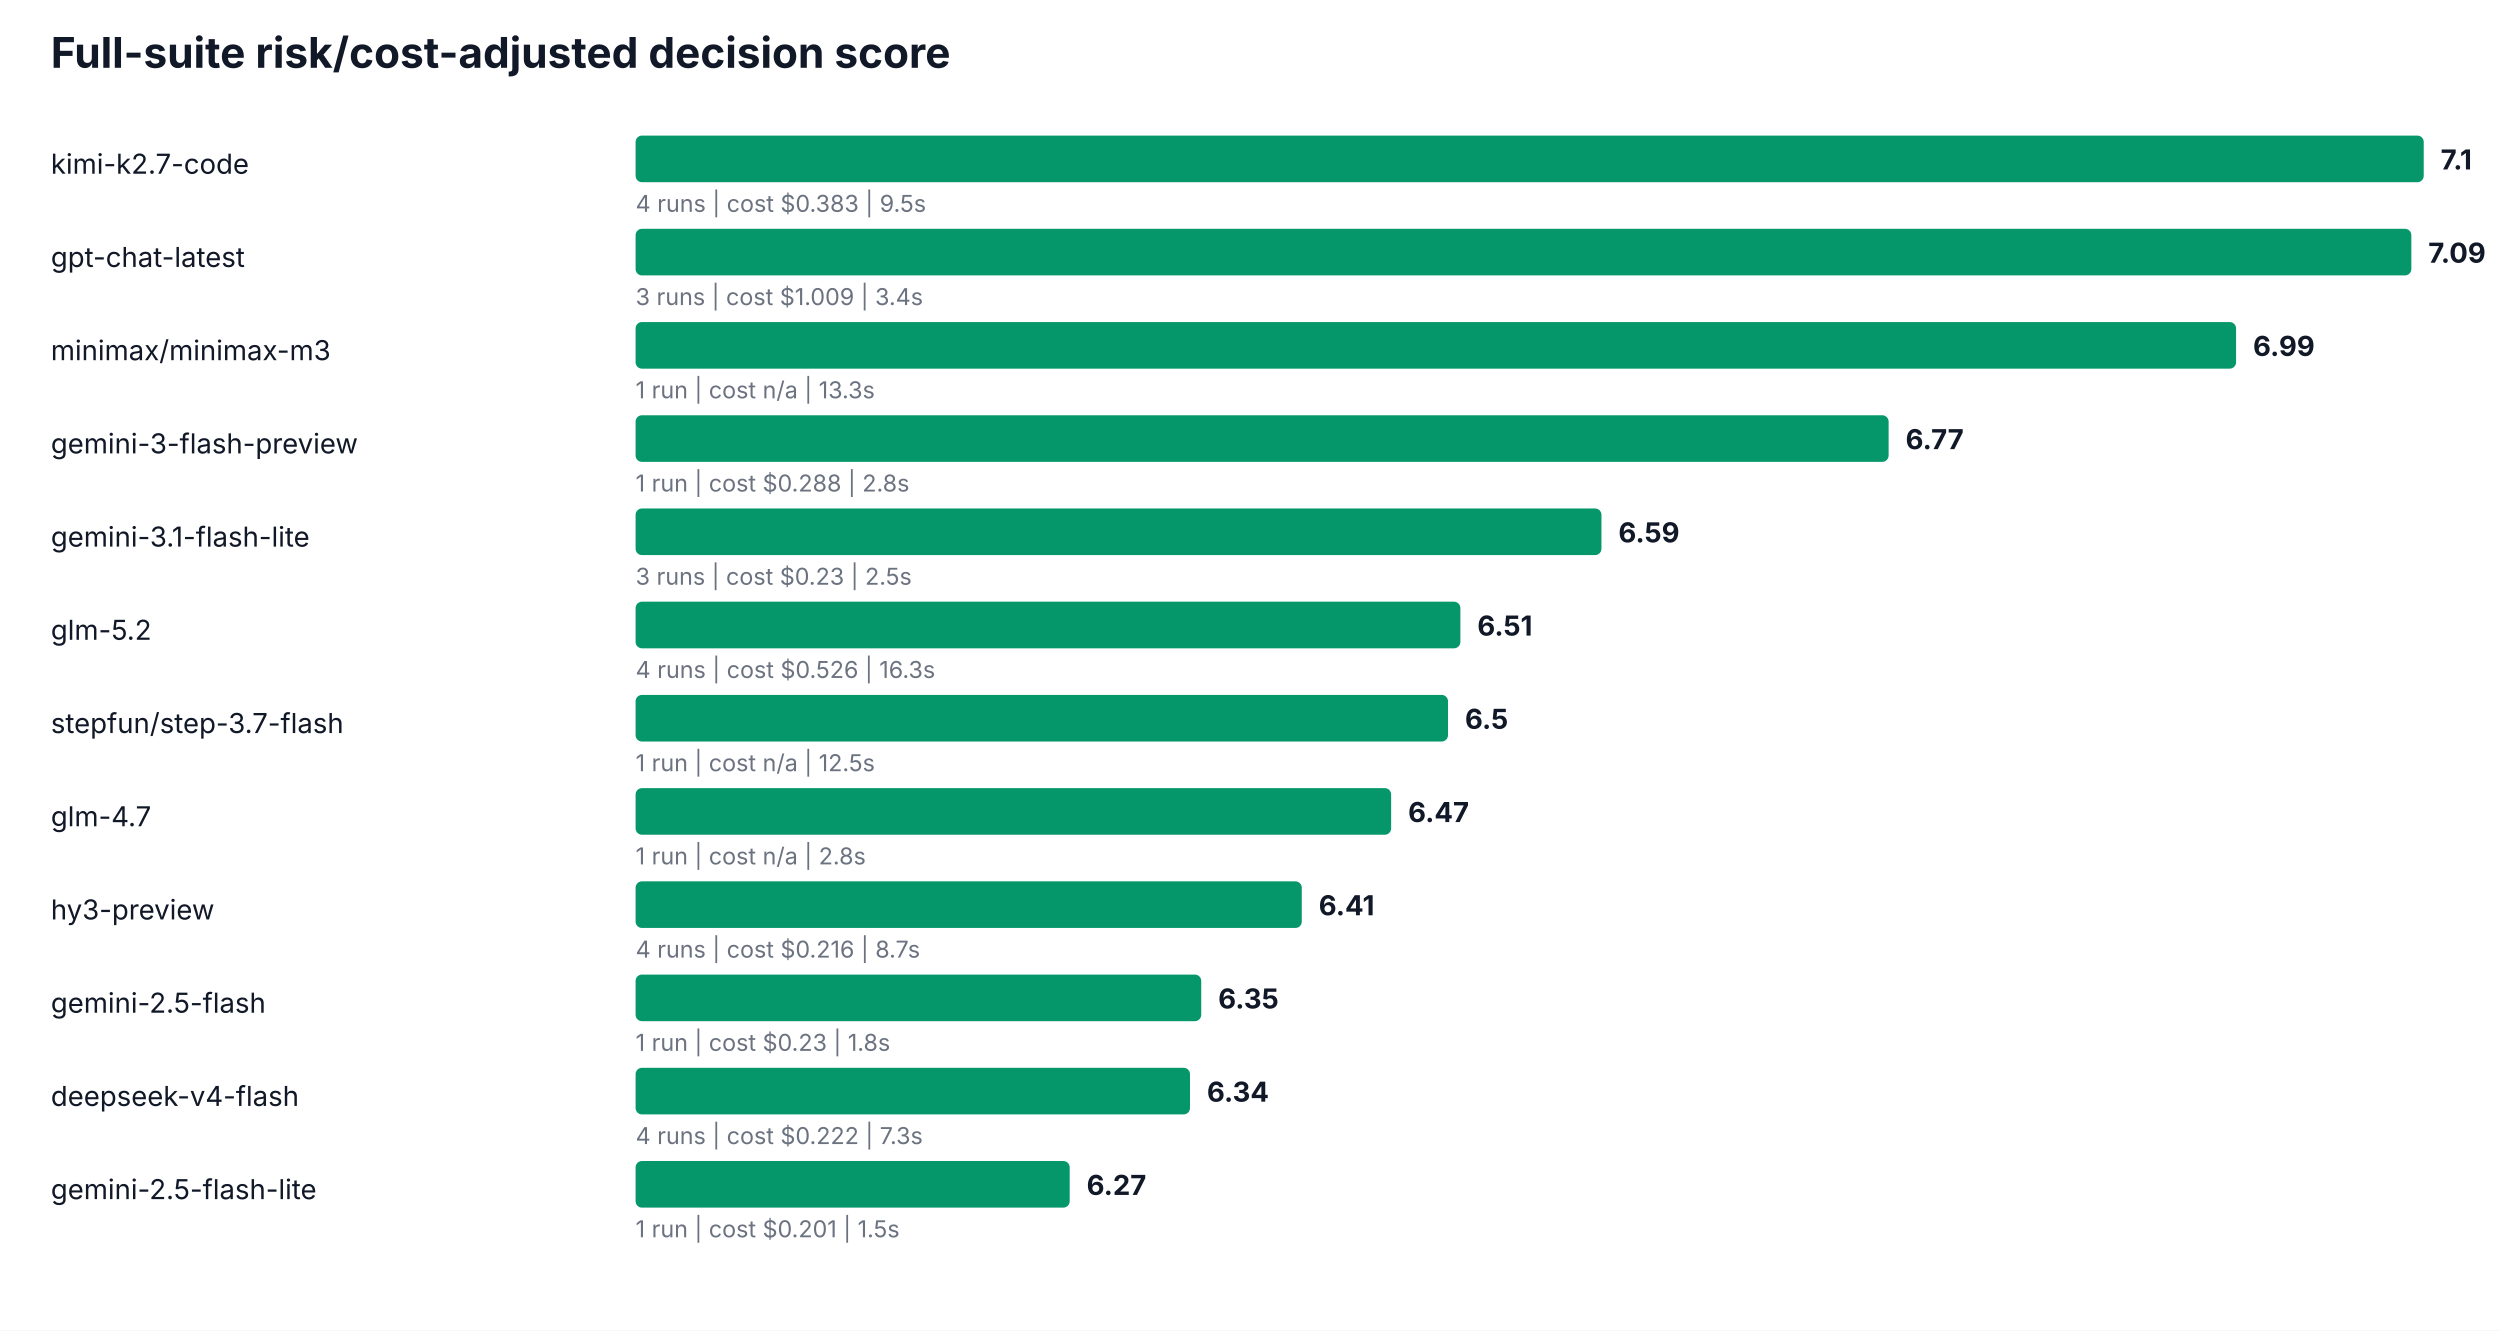
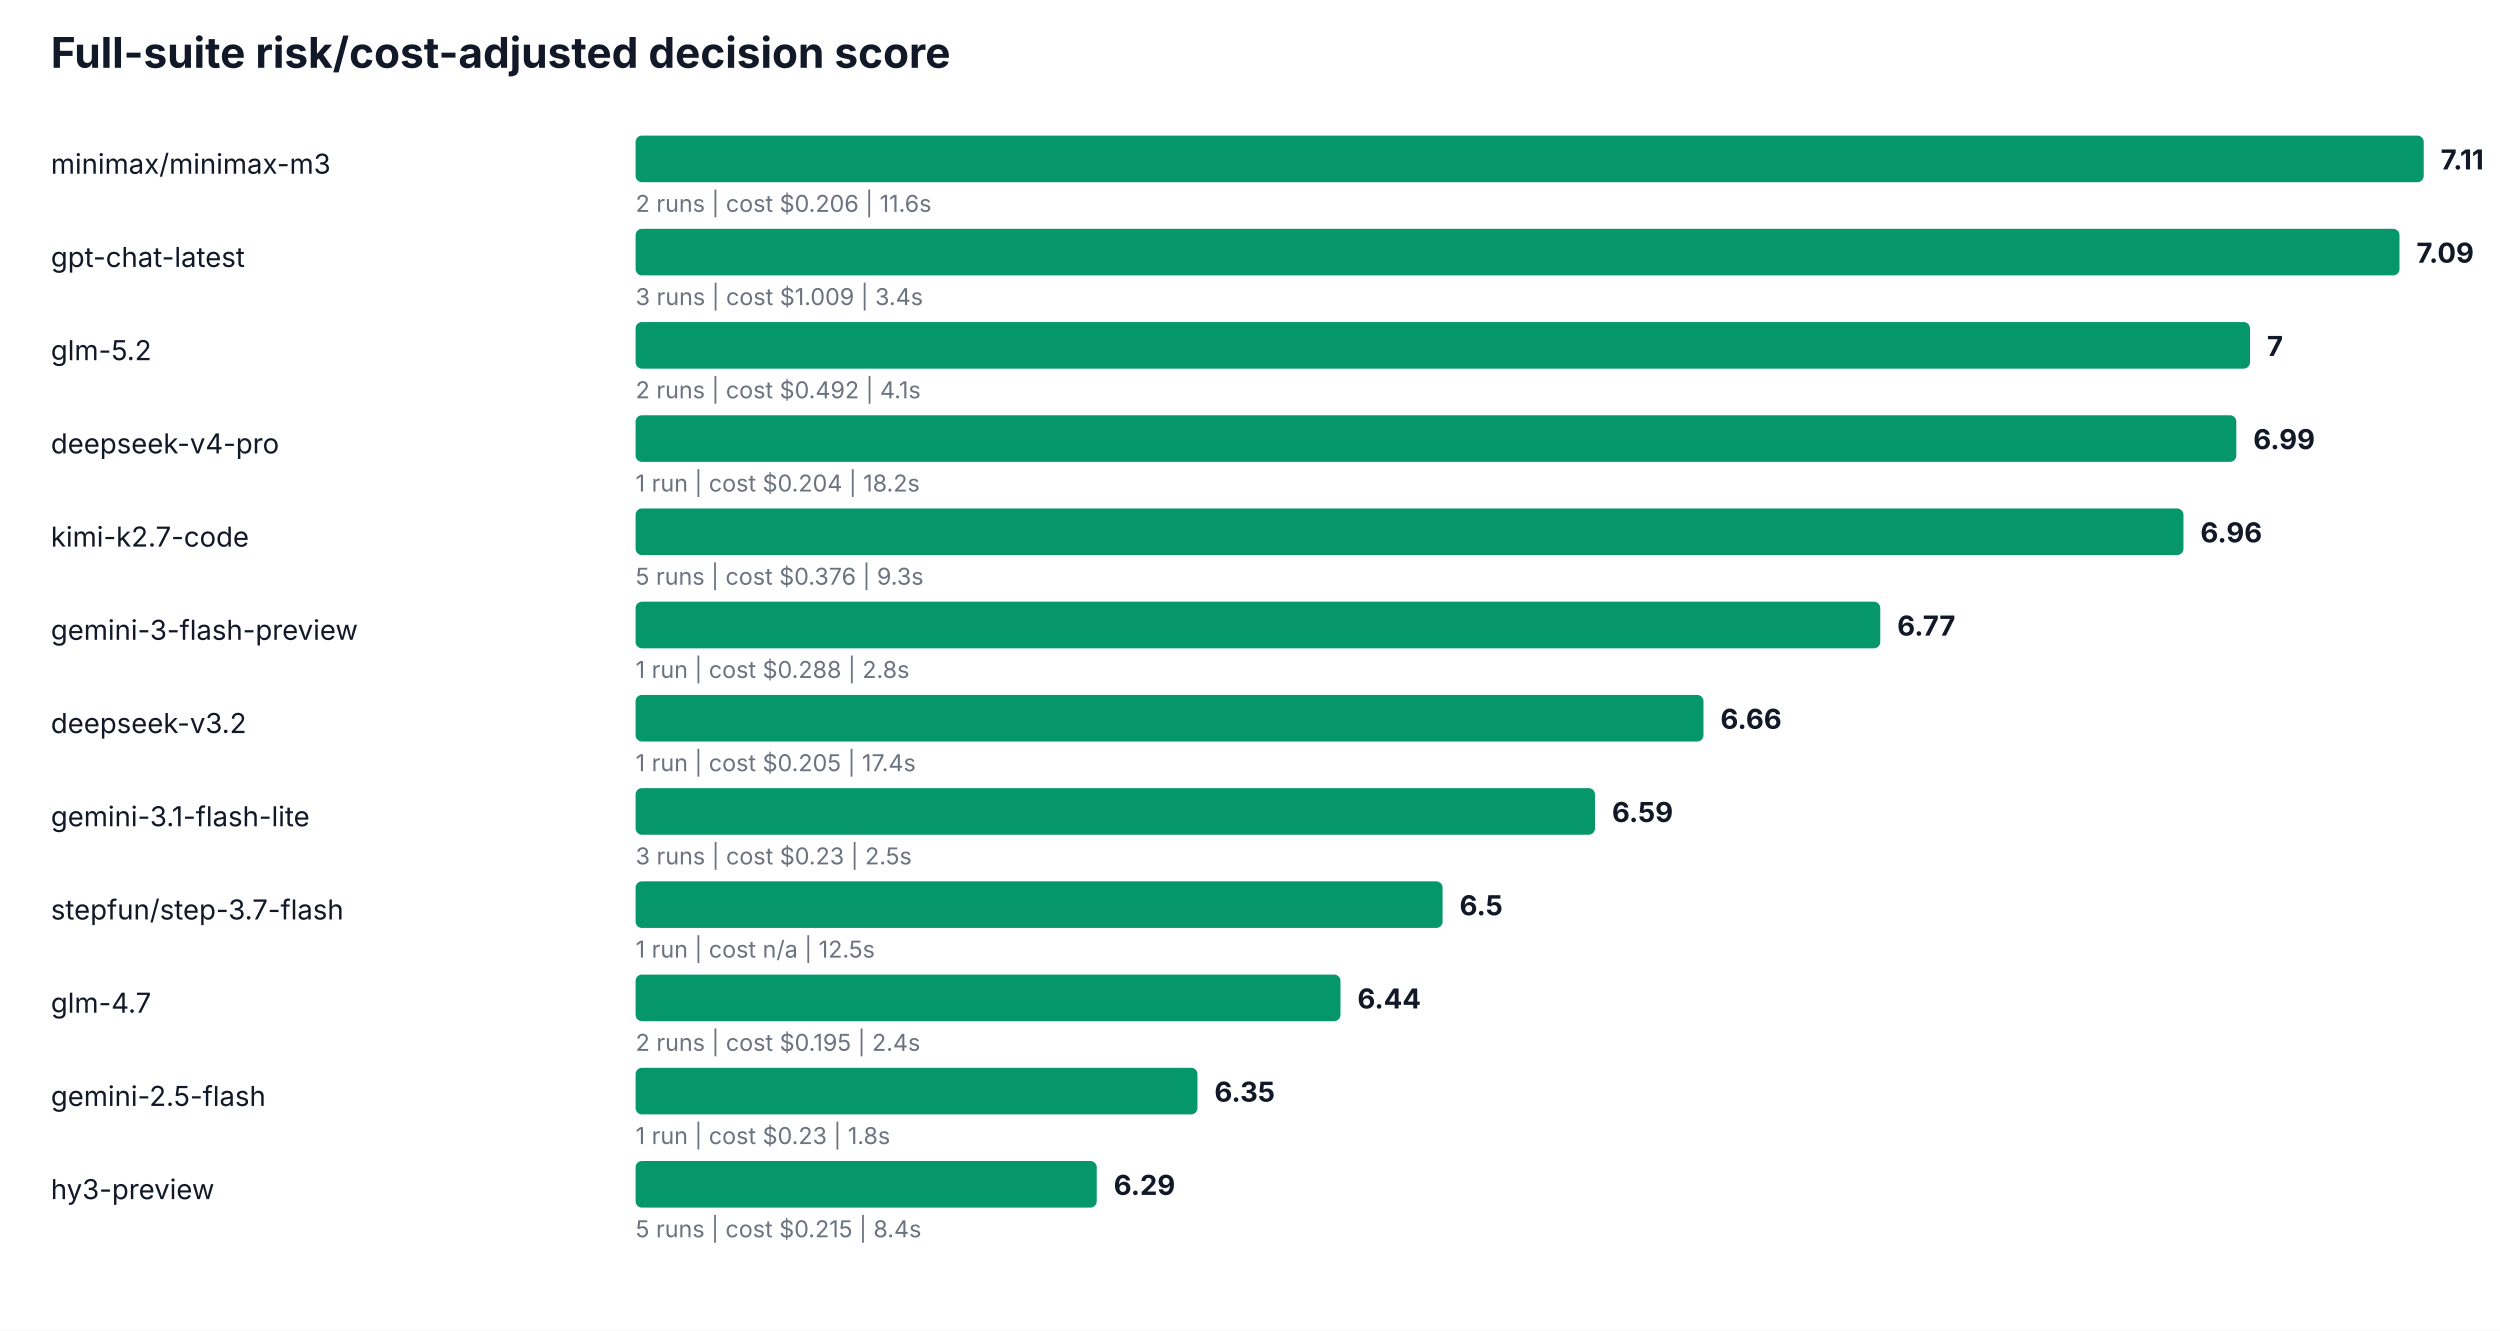
<svg xmlns="http://www.w3.org/2000/svg" width="1180" height="628" viewBox="0 0 1180 628" role="img" aria-label="Full-suite risk/cost-adjusted decision score">
  <rect width="100%" height="100%" fill="#ffffff" />
  <text x="24" y="32" font-family="Inter, Arial, sans-serif" font-size="20" font-weight="700" fill="#111827">Full-suite risk/cost-adjusted decision score</text>
-   <text x="24" y="82" font-family="Inter, Arial, sans-serif" font-size="13" fill="#111827">kimi-k2.7-code</text>
+   <text x="24" y="82" font-family="Inter, Arial, sans-serif" font-size="13" fill="#111827">minimax/minimax-m3</text>
  <rect x="300" y="64" width="844" height="22" rx="3" fill="#059669" />
-   <text x="1152" y="80" font-family="Inter, Arial, sans-serif" font-size="13" font-weight="700" fill="#111827">7.1</text>
-   <text x="300" y="100" font-family="Inter, Arial, sans-serif" font-size="11" fill="#6b7280">4 runs | cost $0.383 | 9.5s</text>
+   <text x="1152" y="80" font-family="Inter, Arial, sans-serif" font-size="13" font-weight="700" fill="#111827">7.11</text>
+   <text x="300" y="100" font-family="Inter, Arial, sans-serif" font-size="11" fill="#6b7280">2 runs | cost $0.206 | 11.6s</text>
  <text x="24" y="126" font-family="Inter, Arial, sans-serif" font-size="13" fill="#111827">gpt-chat-latest</text>
-   <rect x="300" y="108" width="838.154" height="22" rx="3" fill="#059669" />
-   <text x="1146.154" y="124" font-family="Inter, Arial, sans-serif" font-size="13" font-weight="700" fill="#111827">7.09</text>
+   <rect x="300" y="108" width="832.564" height="22" rx="3" fill="#059669" />
+   <text x="1140.564" y="124" font-family="Inter, Arial, sans-serif" font-size="13" font-weight="700" fill="#111827">7.09</text>
  <text x="300" y="144" font-family="Inter, Arial, sans-serif" font-size="11" fill="#6b7280">3 runs | cost $1.009 | 3.4s</text>
-   <text x="24" y="170" font-family="Inter, Arial, sans-serif" font-size="13" fill="#111827">minimax/minimax-m3</text>
-   <rect x="300" y="152" width="755.424" height="22" rx="3" fill="#059669" />
-   <text x="1063.424" y="168" font-family="Inter, Arial, sans-serif" font-size="13" font-weight="700" fill="#111827">6.99</text>
-   <text x="300" y="188" font-family="Inter, Arial, sans-serif" font-size="11" fill="#6b7280">1 run | cost n/a | 13.3s</text>
-   <text x="24" y="214" font-family="Inter, Arial, sans-serif" font-size="13" fill="#111827">gemini-3-flash-preview</text>
-   <rect x="300" y="196" width="591.431" height="22" rx="3" fill="#059669" />
-   <text x="899.431" y="212" font-family="Inter, Arial, sans-serif" font-size="13" font-weight="700" fill="#111827">6.77</text>
-   <text x="300" y="232" font-family="Inter, Arial, sans-serif" font-size="11" fill="#6b7280">1 run | cost $0.288 | 2.8s</text>
-   <text x="24" y="258" font-family="Inter, Arial, sans-serif" font-size="13" fill="#111827">gemini-3.1-flash-lite</text>
-   <rect x="300" y="240" width="455.885" height="22" rx="3" fill="#059669" />
-   <text x="763.885" y="256" font-family="Inter, Arial, sans-serif" font-size="13" font-weight="700" fill="#111827">6.59</text>
-   <text x="300" y="276" font-family="Inter, Arial, sans-serif" font-size="11" fill="#6b7280">3 runs | cost $0.23 | 2.5s</text>
-   <text x="24" y="302" font-family="Inter, Arial, sans-serif" font-size="13" fill="#111827">glm-5.2</text>
-   <rect x="300" y="284" width="389.301" height="22" rx="3" fill="#059669" />
-   <text x="697.301" y="300" font-family="Inter, Arial, sans-serif" font-size="13" font-weight="700" fill="#111827">6.51</text>
-   <text x="300" y="320" font-family="Inter, Arial, sans-serif" font-size="11" fill="#6b7280">4 runs | cost $0.526 | 16.3s</text>
-   <text x="24" y="346" font-family="Inter, Arial, sans-serif" font-size="13" fill="#111827">stepfun/step-3.7-flash</text>
-   <rect x="300" y="328" width="383.464" height="22" rx="3" fill="#059669" />
-   <text x="691.464" y="344" font-family="Inter, Arial, sans-serif" font-size="13" font-weight="700" fill="#111827">6.5</text>
-   <text x="300" y="364" font-family="Inter, Arial, sans-serif" font-size="11" fill="#6b7280">1 run | cost n/a | 12.5s</text>
-   <text x="24" y="390" font-family="Inter, Arial, sans-serif" font-size="13" fill="#111827">glm-4.7</text>
-   <rect x="300" y="372" width="356.621" height="22" rx="3" fill="#059669" />
-   <text x="664.621" y="388" font-family="Inter, Arial, sans-serif" font-size="13" font-weight="700" fill="#111827">6.47</text>
-   <text x="300" y="408" font-family="Inter, Arial, sans-serif" font-size="11" fill="#6b7280">1 run | cost n/a | 2.8s</text>
-   <text x="24" y="434" font-family="Inter, Arial, sans-serif" font-size="13" fill="#111827">hy3-preview</text>
-   <rect x="300" y="416" width="314.438" height="22" rx="3" fill="#059669" />
-   <text x="622.438" y="432" font-family="Inter, Arial, sans-serif" font-size="13" font-weight="700" fill="#111827">6.41</text>
-   <text x="300" y="452" font-family="Inter, Arial, sans-serif" font-size="11" fill="#6b7280">4 runs | cost $0.216 | 8.7s</text>
-   <text x="24" y="478" font-family="Inter, Arial, sans-serif" font-size="13" fill="#111827">gemini-2.5-flash</text>
-   <rect x="300" y="460" width="266.984" height="22" rx="3" fill="#059669" />
-   <text x="574.984" y="476" font-family="Inter, Arial, sans-serif" font-size="13" font-weight="700" fill="#111827">6.35</text>
-   <text x="300" y="496" font-family="Inter, Arial, sans-serif" font-size="11" fill="#6b7280">1 run | cost $0.23 | 1.8s</text>
-   <text x="24" y="522" font-family="Inter, Arial, sans-serif" font-size="13" fill="#111827">deepseek-v4-flash</text>
-   <rect x="300" y="504" width="261.677" height="22" rx="3" fill="#059669" />
-   <text x="569.677" y="520" font-family="Inter, Arial, sans-serif" font-size="13" font-weight="700" fill="#111827">6.34</text>
-   <text x="300" y="540" font-family="Inter, Arial, sans-serif" font-size="11" fill="#6b7280">4 runs | cost $0.222 | 7.3s</text>
-   <text x="24" y="566" font-family="Inter, Arial, sans-serif" font-size="13" fill="#111827">gemini-2.5-flash-lite</text>
-   <rect x="300" y="548" width="204.891" height="22" rx="3" fill="#059669" />
-   <text x="512.891" y="564" font-family="Inter, Arial, sans-serif" font-size="13" font-weight="700" fill="#111827">6.27</text>
-   <text x="300" y="584" font-family="Inter, Arial, sans-serif" font-size="11" fill="#6b7280">1 run | cost $0.201 | 1.5s</text>
+   <text x="24" y="170" font-family="Inter, Arial, sans-serif" font-size="13" fill="#111827">glm-5.2</text>
+   <rect x="300" y="152" width="762" height="22" rx="3" fill="#059669" />
+   <text x="1070" y="168" font-family="Inter, Arial, sans-serif" font-size="13" font-weight="700" fill="#111827">7</text>
+   <text x="300" y="188" font-family="Inter, Arial, sans-serif" font-size="11" fill="#6b7280">2 runs | cost $0.492 | 4.1s</text>
+   <text x="24" y="214" font-family="Inter, Arial, sans-serif" font-size="13" fill="#111827">deepseek-v4-pro</text>
+   <rect x="300" y="196" width="755.539" height="22" rx="3" fill="#059669" />
+   <text x="1063.539" y="212" font-family="Inter, Arial, sans-serif" font-size="13" font-weight="700" fill="#111827">6.99</text>
+   <text x="300" y="232" font-family="Inter, Arial, sans-serif" font-size="11" fill="#6b7280">1 run | cost $0.204 | 18.2s</text>
+   <text x="24" y="258" font-family="Inter, Arial, sans-serif" font-size="13" fill="#111827">kimi-k2.7-code</text>
+   <rect x="300" y="240" width="730.593" height="22" rx="3" fill="#059669" />
+   <text x="1038.593" y="256" font-family="Inter, Arial, sans-serif" font-size="13" font-weight="700" fill="#111827">6.96</text>
+   <text x="300" y="276" font-family="Inter, Arial, sans-serif" font-size="11" fill="#6b7280">5 runs | cost $0.376 | 9.3s</text>
+   <text x="24" y="302" font-family="Inter, Arial, sans-serif" font-size="13" fill="#111827">gemini-3-flash-preview</text>
+   <rect x="300" y="284" width="587.486" height="22" rx="3" fill="#059669" />
+   <text x="895.486" y="300" font-family="Inter, Arial, sans-serif" font-size="13" font-weight="700" fill="#111827">6.77</text>
+   <text x="300" y="320" font-family="Inter, Arial, sans-serif" font-size="11" fill="#6b7280">1 run | cost $0.288 | 2.8s</text>
+   <text x="24" y="346" font-family="Inter, Arial, sans-serif" font-size="13" fill="#111827">deepseek-v3.2</text>
+   <rect x="300" y="328" width="504.045" height="22" rx="3" fill="#059669" />
+   <text x="812.045" y="344" font-family="Inter, Arial, sans-serif" font-size="13" font-weight="700" fill="#111827">6.66</text>
+   <text x="300" y="364" font-family="Inter, Arial, sans-serif" font-size="11" fill="#6b7280">1 run | cost $0.205 | 17.4s</text>
+   <text x="24" y="390" font-family="Inter, Arial, sans-serif" font-size="13" fill="#111827">gemini-3.1-flash-lite</text>
+   <rect x="300" y="372" width="452.844" height="22" rx="3" fill="#059669" />
+   <text x="760.844" y="388" font-family="Inter, Arial, sans-serif" font-size="13" font-weight="700" fill="#111827">6.59</text>
+   <text x="300" y="408" font-family="Inter, Arial, sans-serif" font-size="11" fill="#6b7280">3 runs | cost $0.23 | 2.5s</text>
+   <text x="24" y="434" font-family="Inter, Arial, sans-serif" font-size="13" fill="#111827">stepfun/step-3.7-flash</text>
+   <rect x="300" y="416" width="380.906" height="22" rx="3" fill="#059669" />
+   <text x="688.906" y="432" font-family="Inter, Arial, sans-serif" font-size="13" font-weight="700" fill="#111827">6.5</text>
+   <text x="300" y="452" font-family="Inter, Arial, sans-serif" font-size="11" fill="#6b7280">1 run | cost n/a | 12.5s</text>
+   <text x="24" y="478" font-family="Inter, Arial, sans-serif" font-size="13" fill="#111827">glm-4.7</text>
+   <rect x="300" y="460" width="332.704" height="22" rx="3" fill="#059669" />
+   <text x="640.704" y="476" font-family="Inter, Arial, sans-serif" font-size="13" font-weight="700" fill="#111827">6.44</text>
+   <text x="300" y="496" font-family="Inter, Arial, sans-serif" font-size="11" fill="#6b7280">2 runs | cost $0.195 | 2.4s</text>
+   <text x="24" y="522" font-family="Inter, Arial, sans-serif" font-size="13" fill="#111827">gemini-2.5-flash</text>
+   <rect x="300" y="504" width="265.203" height="22" rx="3" fill="#059669" />
+   <text x="573.203" y="520" font-family="Inter, Arial, sans-serif" font-size="13" font-weight="700" fill="#111827">6.35</text>
+   <text x="300" y="540" font-family="Inter, Arial, sans-serif" font-size="11" fill="#6b7280">1 run | cost $0.23 | 1.8s</text>
+   <text x="24" y="566" font-family="Inter, Arial, sans-serif" font-size="13" fill="#111827">hy3-preview</text>
+   <rect x="300" y="548" width="217.667" height="22" rx="3" fill="#059669" />
+   <text x="525.667" y="564" font-family="Inter, Arial, sans-serif" font-size="13" font-weight="700" fill="#111827">6.29</text>
+   <text x="300" y="584" font-family="Inter, Arial, sans-serif" font-size="11" fill="#6b7280">5 runs | cost $0.215 | 8.4s</text>
</svg>
